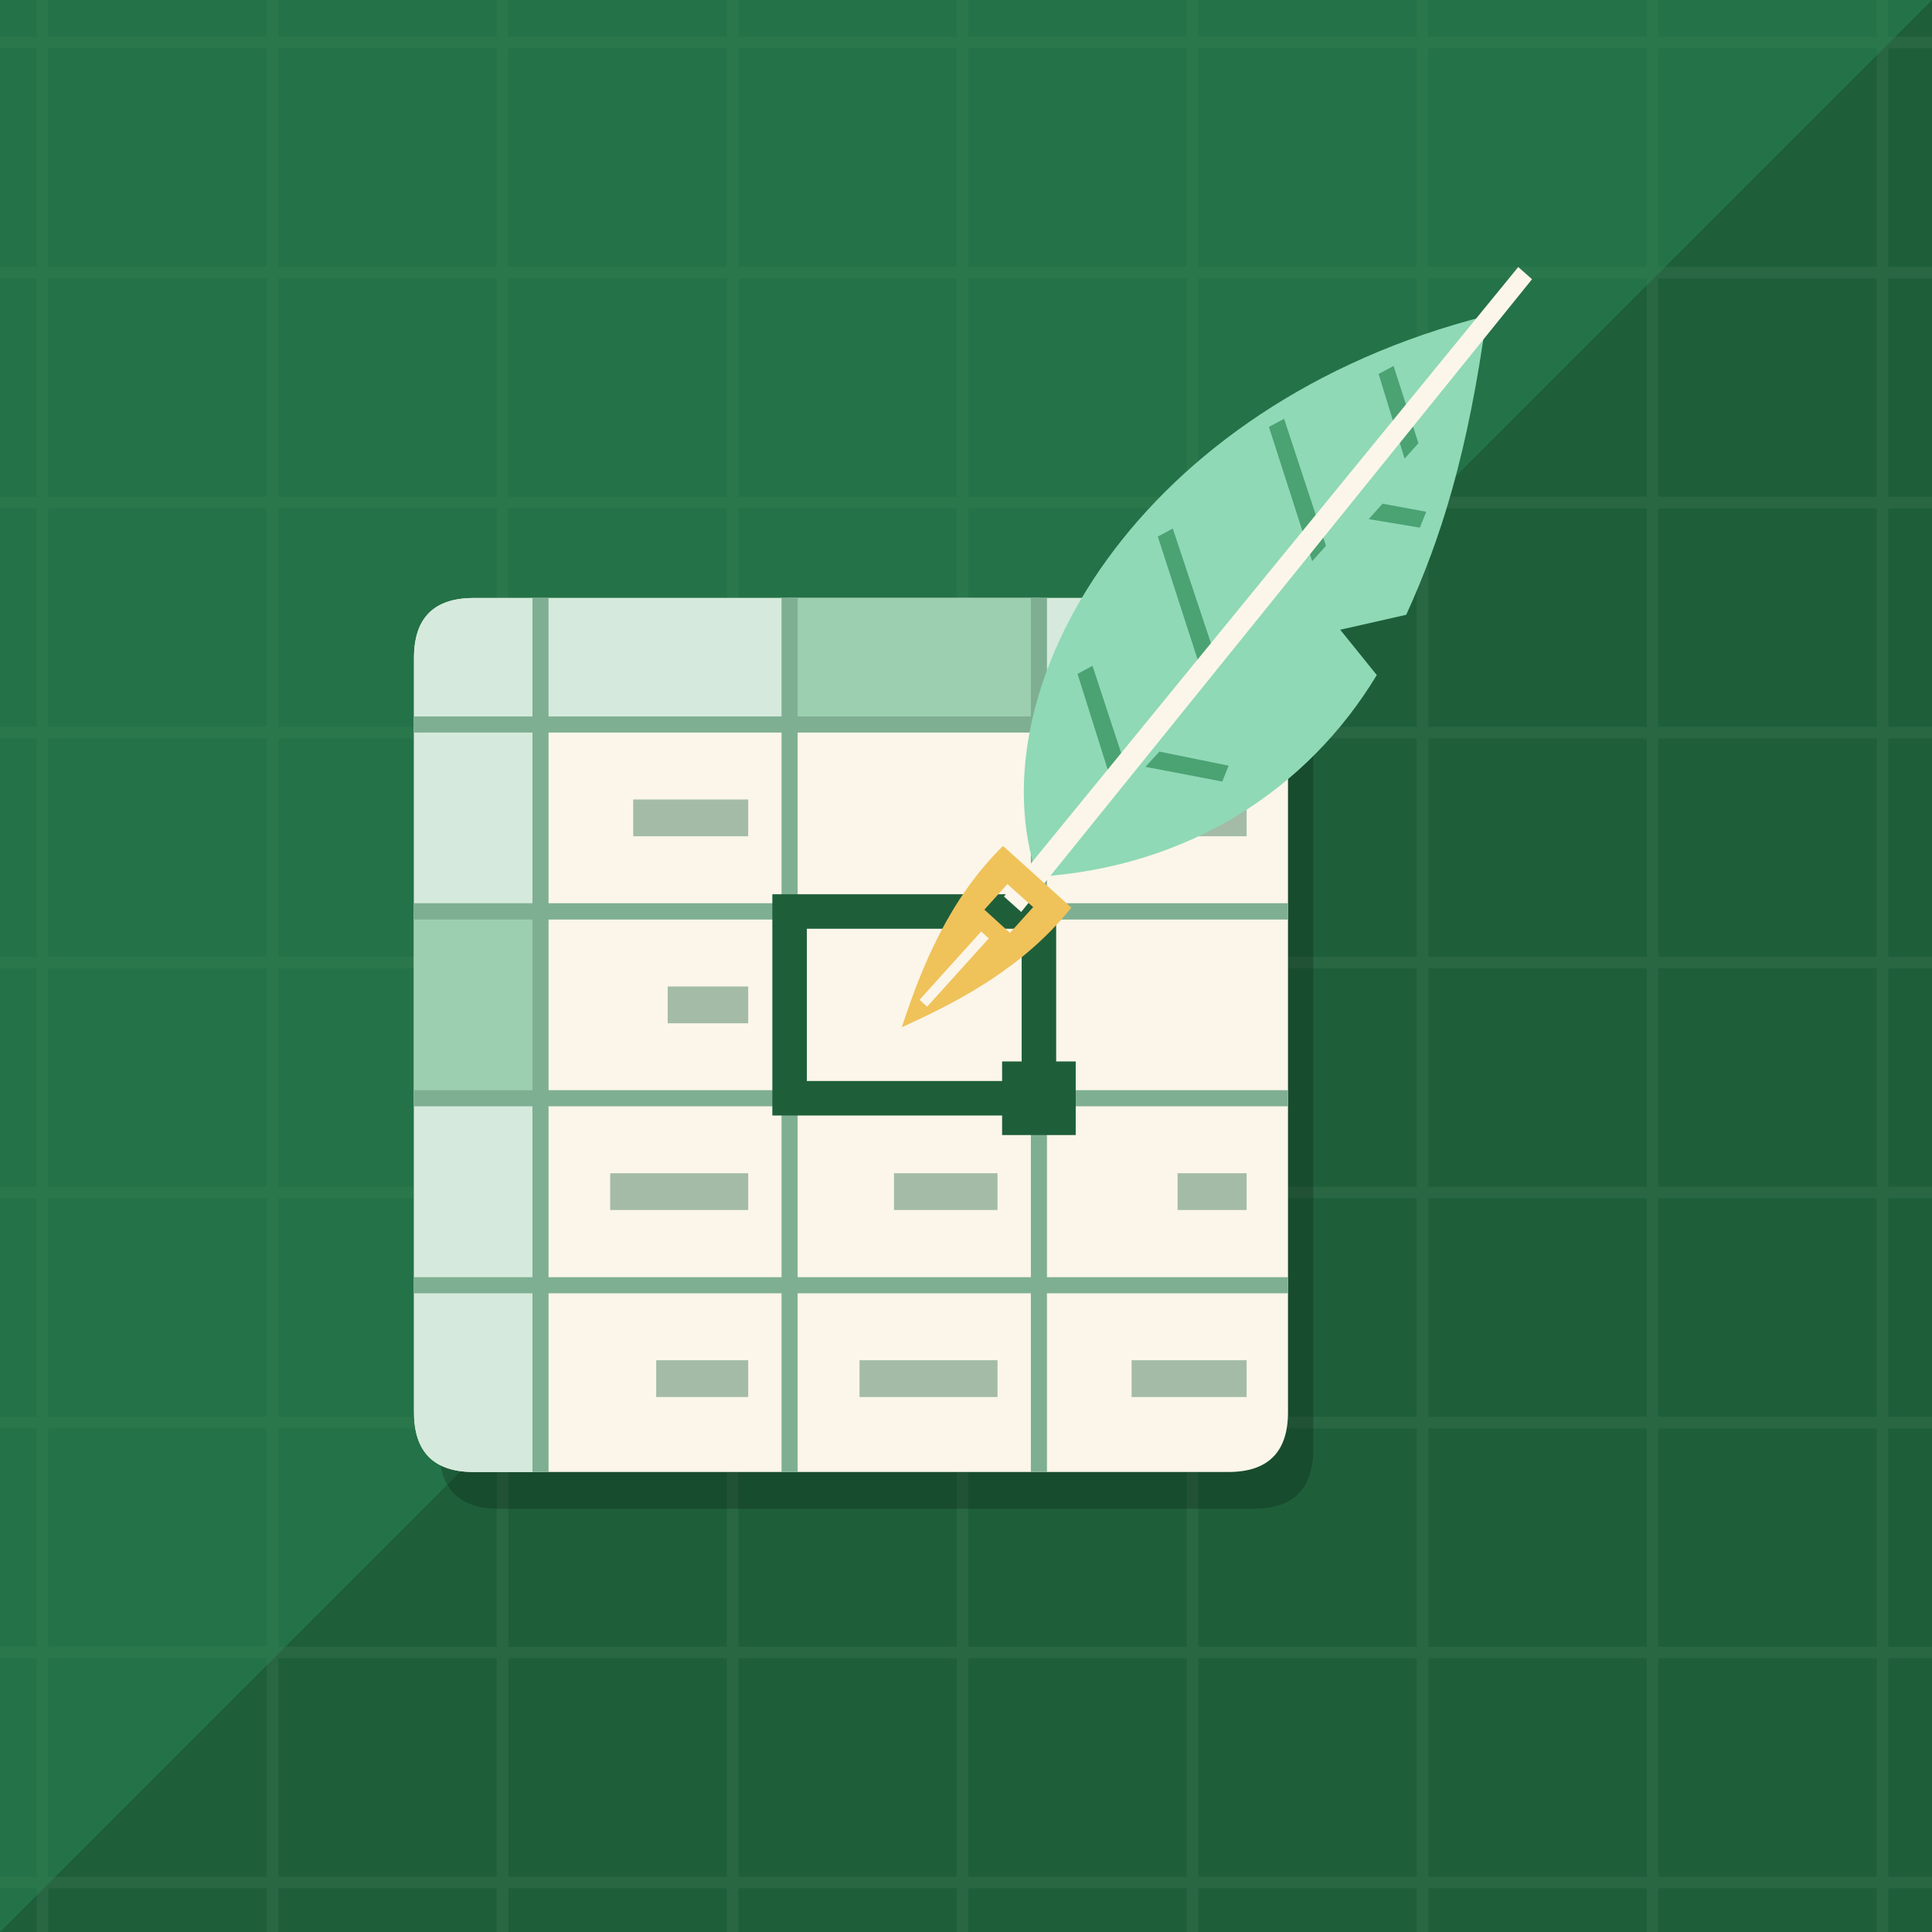
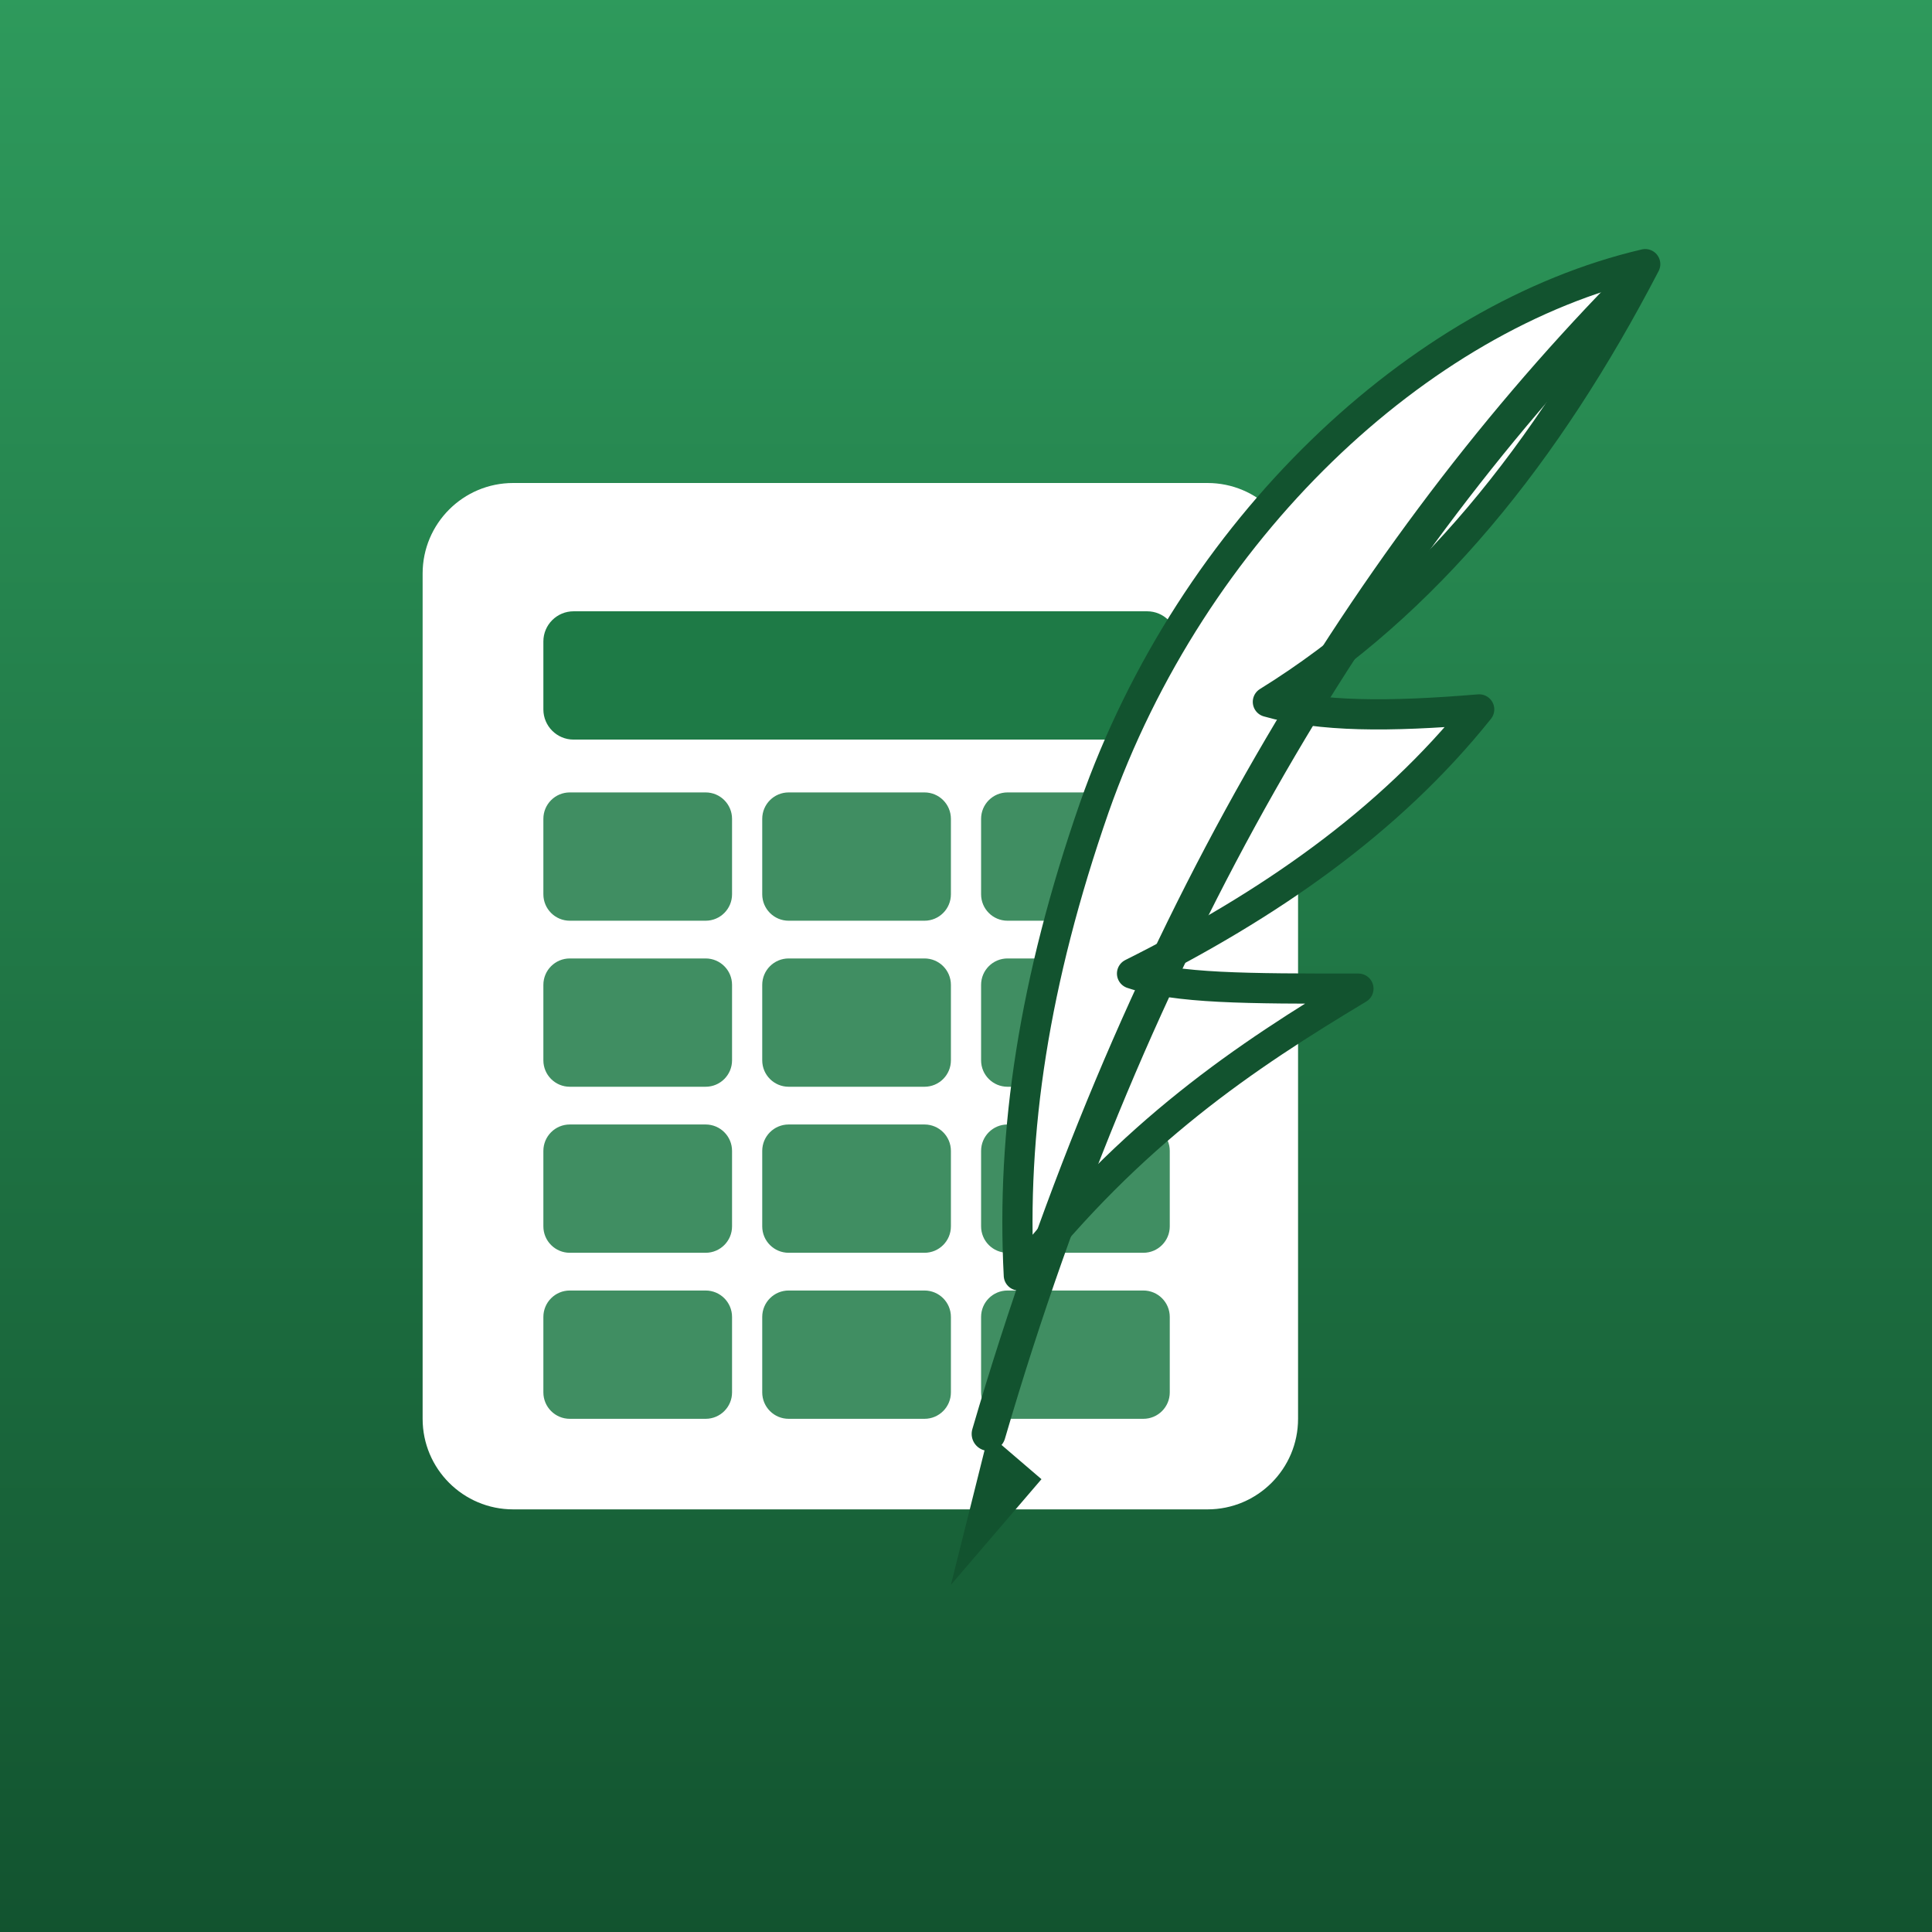
- <svg xmlns="http://www.w3.org/2000/svg" width="1024" height="1024" viewBox="12 12 84 84">
+ <svg xmlns="http://www.w3.org/2000/svg" viewBox="0 0 512 512" width="512" height="512">
+   <defs>
+     <linearGradient id="gquillgrid" x1="0" y1="0" x2="0" y2="1">
+       <stop offset="0" stop-color="#2E9A5C" />
+       <stop offset="1" stop-color="#12532F" />
+     </linearGradient>
+   </defs>
+   <rect width="512" height="512" rx="0" fill="url(#gquillgrid)" />
+   <rect x="112" y="128" width="232" height="272" rx="24" fill="#fff" />
+   <g fill="#1E7A46">
+     <rect x="144" y="162" width="168" height="34" rx="8" />
+   </g>
+   <g fill="#1E7A46" opacity=".85">
+     <rect x="144" y="210" width="50" height="34" rx="7" />
+     <rect x="202" y="210" width="50" height="34" rx="7" />
+     <rect x="260" y="210" width="50" height="34" rx="7" />
+     <rect x="144" y="254" width="50" height="34" rx="7" />
+     <rect x="202" y="254" width="50" height="34" rx="7" />
+     <rect x="260" y="254" width="50" height="34" rx="7" />
+     <rect x="144" y="298" width="50" height="34" rx="7" />
+     <rect x="202" y="298" width="50" height="34" rx="7" />
+     <rect x="260" y="298" width="50" height="34" rx="7" />
+     <rect x="144" y="342" width="50" height="34" rx="7" />
+     <rect x="202" y="342" width="50" height="34" rx="7" />
+     <rect x="260" y="342" width="50" height="34" rx="7" />
+   </g>
  <g>
-     <path d="M0,0 L108,0 L108,108 L0,108 Z" fill="#1E5F3A" />
-     <path d="M3.6,0 L4.1,0 L4.1,108 L3.6,108 Z M0,3.6 L108,3.6 L108,4.1 L0,4.1 Z M13.6,0 L14.1,0 L14.1,108 L13.6,108 Z M0,13.6 L108,13.6 L108,14.1 L0,14.1 Z M23.6,0 L24.1,0 L24.1,108 L23.6,108 Z M0,23.6 L108,23.6 L108,24.1 L0,24.1 Z M33.6,0 L34.1,0 L34.1,108 L33.6,108 Z M0,33.6 L108,33.6 L108,34.1 L0,34.1 Z M43.6,0 L44.1,0 L44.1,108 L43.6,108 Z M0,43.6 L108,43.6 L108,44.1 L0,44.1 Z M53.6,0 L54.1,0 L54.1,108 L53.6,108 Z M0,53.6 L108,53.6 L108,54.1 L0,54.1 Z M63.6,0 L64.1,0 L64.1,108 L63.6,108 Z M0,63.6 L108,63.6 L108,64.1 L0,64.1 Z M73.6,0 L74.1,0 L74.1,108 L73.6,108 Z M0,73.6 L108,73.6 L108,74.1 L0,74.1 Z M83.6,0 L84.1,0 L84.1,108 L83.6,108 Z M0,83.6 L108,83.6 L108,84.1 L0,84.1 Z M93.6,0 L94.1,0 L94.1,108 L93.6,108 Z M0,93.6 L108,93.6 L108,94.1 L0,94.1 Z M103.6,0 L104.1,0 L104.1,108 L103.6,108 Z M0,103.6 L108,103.6 L108,104.1 L0,104.1 Z" fill="#FFFFFF" fill-opacity="0.05" />
-     <path d="M0,0 L108,0 L0,108 Z" fill="#2E8B57" fill-opacity="0.45" />
-     <path d="M33.7,39.6 L66.5,39.6 Q69.1,39.6 69.1,42.2 L69.1,75 Q69.1,77.6 66.5,77.6 L33.7,77.6 Q31.1,77.6 31.1,75 L31.1,42.2 Q31.1,39.6 33.7,39.6 Z" fill="#000000" fill-opacity="0.2" />
-     <path d="M32.6,38 L65.4,38 Q68,38 68,40.6 L68,73.4 Q68,76 65.4,76 L32.6,76 Q30,76 30,73.4 L30,40.6 Q30,38 32.6,38 Z" fill="#FBF6E9" />
-     <path d="M32.6,38 L65.4,38 Q68,38 68,40.6 L68,43.5 L30,43.5 L30,40.6 Q30,38 32.6,38 Z" fill="#D5EADC" />
-     <path d="M30,43.5 L35.5,43.5 L35.5,76 L32.6,76 Q30,76 30,73.4 Z" fill="#D5EADC" />
-     <path d="M46.33,38 L57.17,38 L57.17,43.5 L46.33,43.5 Z M30,51.63 L35.5,51.63 L35.5,59.75 L30,59.75 Z" fill="#9CCFB0" />
-     <path d="M35.15,38 L35.85,38 L35.85,76 L35.15,76 Z M45.98,38 L46.68,38 L46.68,76 L45.98,76 Z M56.82,38 L57.52,38 L57.52,76 L56.82,76 Z M30,43.15 L68,43.15 L68,43.85 L30,43.85 Z M30,51.27 L68,51.27 L68,51.98 L30,51.98 Z M30,59.4 L68,59.4 L68,60.1 L30,60.1 Z M30,67.53 L68,67.53 L68,68.23 L30,68.23 Z" fill="#7FAF92" />
-     <path d="M39.53,46.76 L44.53,46.76 L44.53,48.36 L39.53,48.36 Z M62.2,46.76 L66.2,46.76 L66.2,48.36 L62.2,48.36 Z M41.03,54.89 L44.53,54.89 L44.53,56.49 L41.03,56.49 Z M38.53,63.01 L44.53,63.01 L44.53,64.61 L38.53,64.61 Z M50.87,63.01 L55.37,63.01 L55.37,64.61 L50.87,64.61 Z M63.2,63.01 L66.2,63.01 L66.2,64.61 L63.2,64.61 Z M40.53,71.14 L44.53,71.14 L44.53,72.74 L40.53,72.74 Z M49.37,71.14 L55.37,71.14 L55.37,72.74 L49.37,72.74 Z M61.2,71.14 L66.2,71.14 L66.2,72.74 L61.2,72.74 Z" fill="#5E8C72" fill-opacity="0.55" />
-     <path d="M45.58,50.88 L57.92,50.88 L57.92,60.5 L45.58,60.5 Z M47.08,52.38 L56.42,52.38 L56.42,59 L47.08,59 Z" fill="#1E5F3A" fill-rule="evenodd" />
-     <path d="M55.57,58.15 L58.77,58.15 L58.77,61.35 L55.57,61.35 Z" fill="#1E5F3A" />
-     <path d="M57.1,50.12 C54.33,41.98 61.47,29.57 76.64,25.73 C75.82,31.72 74.66,35.39 73.14,38.73 L70.27,39.38 L71.86,41.35 C68.86,46.32 63.66,49.71 57.1,50.12 Z" fill="#8FD9B6" />
-     <path d="M60.35,46.06 L58.85,41.3 L59.5,40.95 L60.96,45.39 Z M64.37,41.6 L62.34,35.33 L62.99,34.98 L64.97,40.93 Z M69.05,36.4 L67.17,30.56 L67.83,30.21 L69.65,35.73 Z M73.07,31.94 L71.94,28.26 L72.59,27.91 L73.67,31.27 Z M61.8,45.34 L65.14,45.98 L65.42,45.29 L62.41,44.68 Z M71.51,34.57 L73.73,34.94 L74.01,34.25 L72.11,33.9 Z" fill="#2E8B57" fill-opacity="0.7" />
-     <path d="M55.65,50.98 L78.01,23.61 L78.61,24.14 L56.4,51.65 Z" fill="#FBF6E9" />
-     <path d="M51.21,56.66 C52.06,54.07 53.25,51.1 55.61,48.78 L58.58,51.46 C56.52,54.05 53.7,55.54 51.21,56.66 Z M51.98,55.47 L54.66,52.5 L54.99,52.8 L52.31,55.77 Z M54.8,51.55 L55.8,50.44 L56.92,51.44 L55.91,52.56 Z" fill="#F0C25A" fill-rule="evenodd" />
+     <path d="M436 70 C 376 84 316 140 290 214 C 274 260 268 300 270 338 C 300 300 330 280 360 262 C 330 262 312 262 300 258 C 336 240 368 218 392 188 C 368 190 350 190 336 186 C 378 160 410 120 436 70 Z" fill="#fff" stroke="#12532F" stroke-width="8" stroke-linejoin="round" />
+     <path d="M430 78 C 360 150 300 250 262 380" fill="none" stroke="#12532F" stroke-width="9" stroke-linecap="round" />
+     <path d="M262 380 L252 420 L276 392 Z" fill="#12532F" />
  </g>
</svg>
